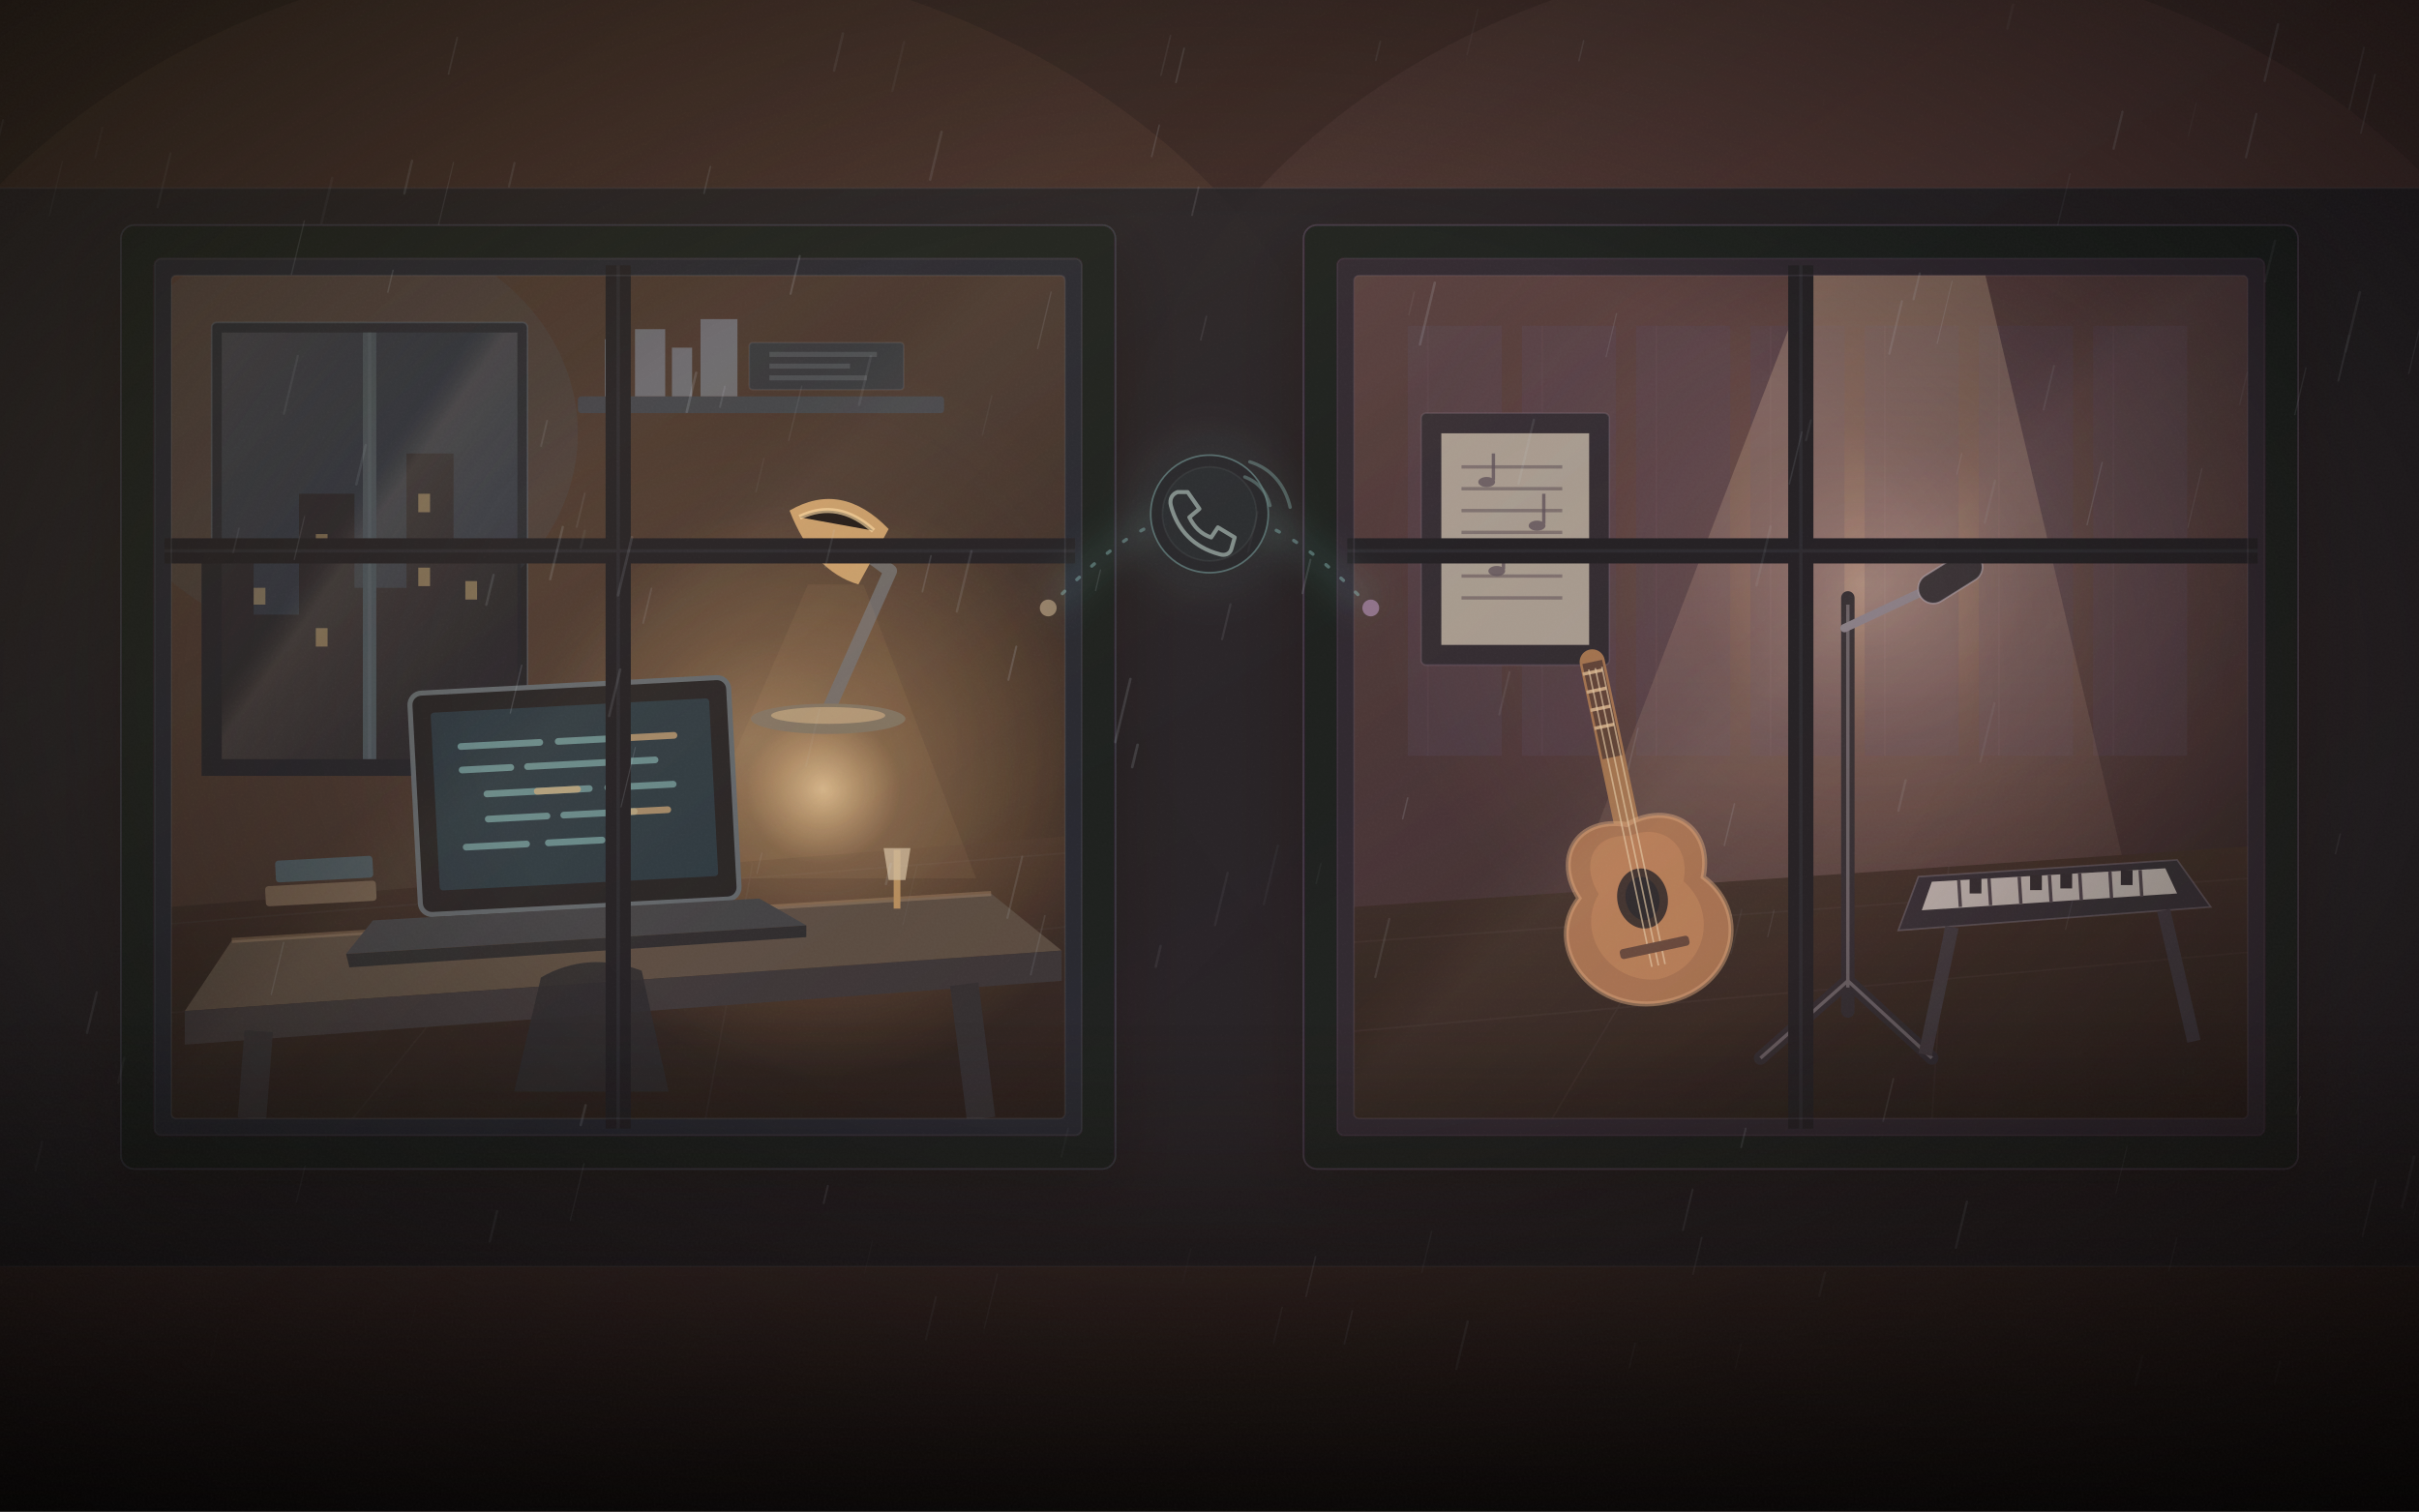
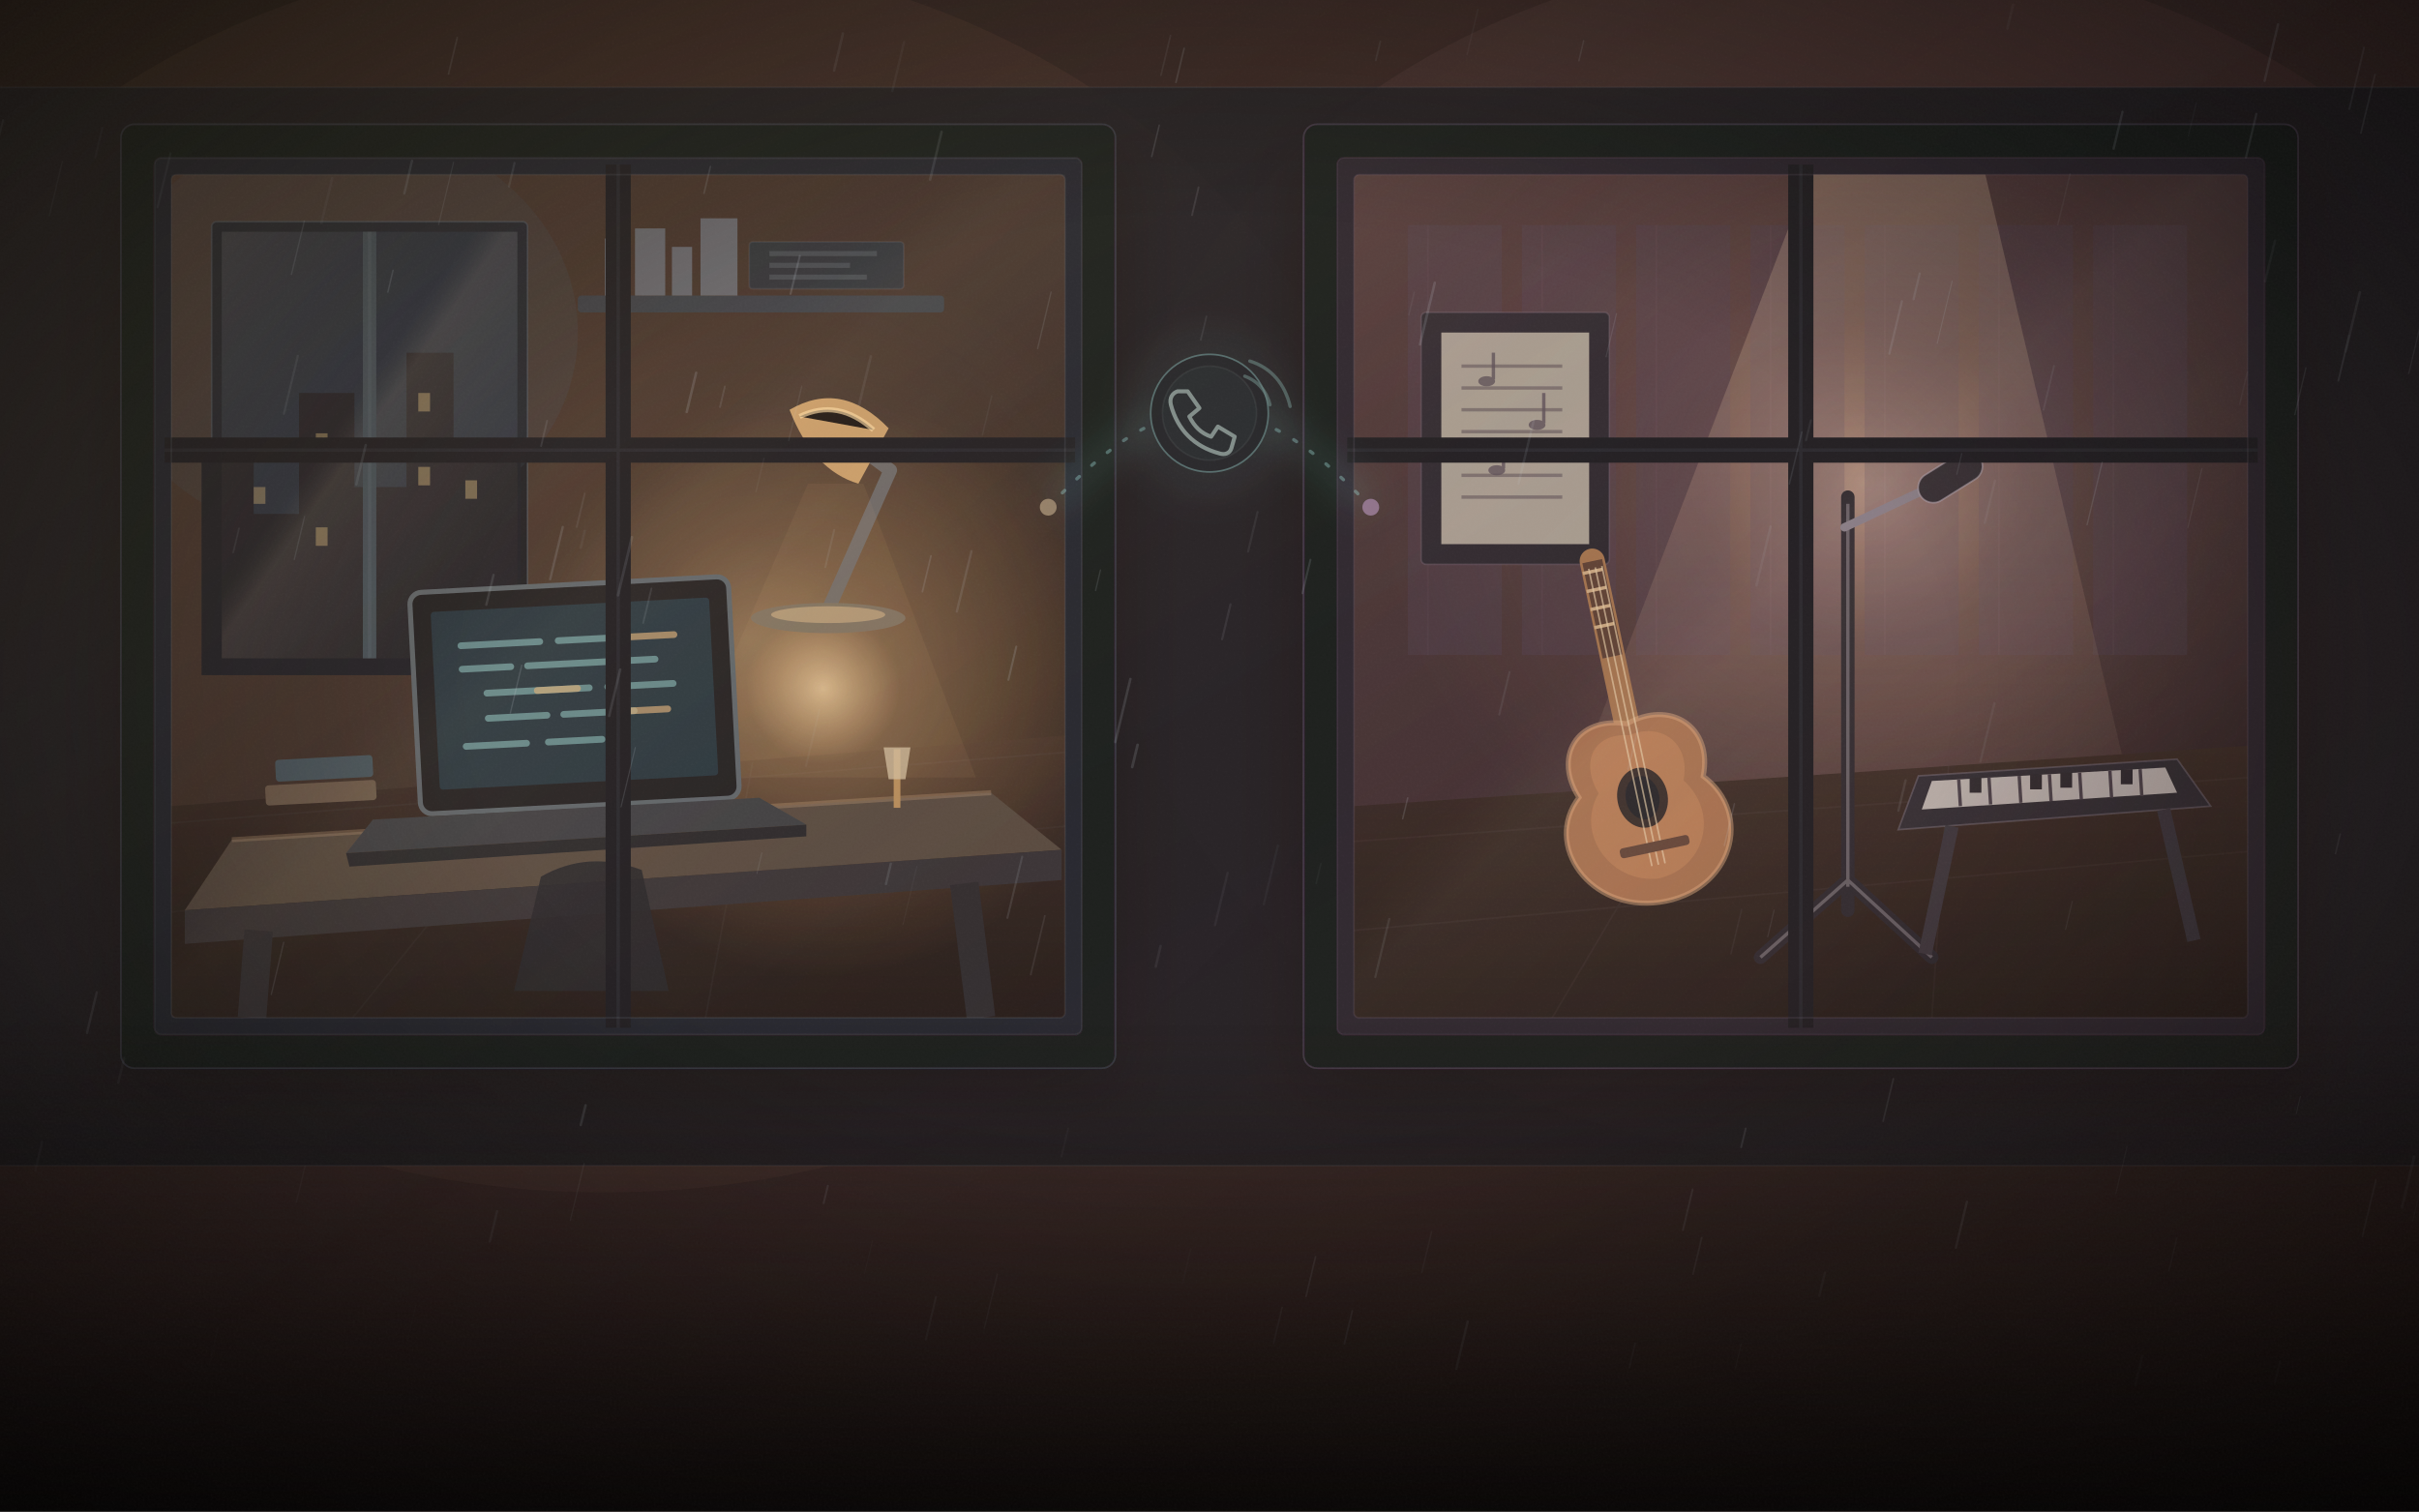
<svg xmlns="http://www.w3.org/2000/svg" viewBox="0 0 1440 900" preserveAspectRatio="xMidYMid slice" role="img" aria-labelledby="title desc">
  <defs>
    <linearGradient id="night" x1="0" y1="0" x2="1" y2="1">
      <stop stop-color="#120d0c" />
      <stop offset=".46" stop-color="#2b1c1c" />
      <stop offset="1" stop-color="#160f0e" />
    </linearGradient>
    <linearGradient id="dawn" x1="0" y1="0" x2="0" y2="1">
      <stop stop-color="#e2a276" stop-opacity=".36" />
      <stop offset=".48" stop-color="#8b5e5e" stop-opacity=".15" />
      <stop offset="1" stop-color="#17110f" stop-opacity="0" />
    </linearGradient>
    <linearGradient id="warmWash" x1="0" y1="0" x2="1" y2="1">
      <stop stop-color="#efb77d" stop-opacity=".2" />
      <stop offset=".5" stop-color="#dca18c" stop-opacity=".13" />
      <stop offset="1" stop-color="#c98370" stop-opacity=".18" />
    </linearGradient>
    <linearGradient id="leftRoom" x1="0" y1="0" x2=".85" y2="1">
      <stop stop-color="#3b2c24" />
      <stop offset=".55" stop-color="#2a211d" />
      <stop offset="1" stop-color="#15100e" />
    </linearGradient>
    <linearGradient id="rightRoom" x1=".2" y1="0" x2=".8" y2="1">
      <stop stop-color="#3b292c" />
      <stop offset=".58" stop-color="#2b2025" />
      <stop offset="1" stop-color="#171114" />
    </linearGradient>
    <linearGradient id="floor" x1="0" y1="0" x2="0" y2="1">
      <stop stop-color="#261c18" />
      <stop offset="1" stop-color="#0e0b0a" />
    </linearGradient>
    <linearGradient id="glass" x1="0" y1="0" x2="1" y2="1">
      <stop stop-color="#d5b497" stop-opacity=".13" />
      <stop offset=".42" stop-color="#62483f" stop-opacity=".05" />
      <stop offset=".48" stop-color="#f4d7b6" stop-opacity=".13" />
      <stop offset="1" stop-color="#211512" stop-opacity=".03" />
    </linearGradient>
    <linearGradient id="spotlight" x1="0" y1="0" x2="0" y2="1">
      <stop stop-color="#ffe0b6" stop-opacity=".27" />
      <stop offset="1" stop-color="#d9a18b" stop-opacity="0" />
    </linearGradient>
    <linearGradient id="bottomShade" x1="0" y1="0" x2="0" y2="1">
      <stop stop-color="#100b09" stop-opacity="0" />
      <stop offset=".56" stop-color="#100b09" stop-opacity=".46" />
      <stop offset="1" stop-color="#0b0807" stop-opacity=".94" />
    </linearGradient>
    <radialGradient id="lampGlow">
      <stop stop-color="#ffe0a8" stop-opacity=".78" />
      <stop offset=".26" stop-color="#f4bd78" stop-opacity=".3" />
      <stop offset="1" stop-color="#e6a053" stop-opacity="0" />
    </radialGradient>
    <radialGradient id="stageGlow">
      <stop stop-color="#ffd8bd" stop-opacity=".48" />
      <stop offset=".35" stop-color="#dda088" stop-opacity=".18" />
      <stop offset="1" stop-color="#aa6e63" stop-opacity="0" />
    </radialGradient>
    <radialGradient id="vignette" cx=".5" cy=".45" r=".72">
      <stop offset=".42" stop-color="#000" stop-opacity="0" />
      <stop offset="1" stop-color="#000" stop-opacity=".66" />
    </radialGradient>
    <filter id="blur8" x="-50%" y="-50%" width="200%" height="200%">
      <feGaussianBlur stdDeviation="8" />
    </filter>
    <filter id="blur24" x="-50%" y="-50%" width="200%" height="200%">
      <feGaussianBlur stdDeviation="24" />
    </filter>
    <filter id="shadow" x="-30%" y="-30%" width="160%" height="160%">
      <feDropShadow dx="0" dy="16" stdDeviation="22" flood-color="#000" flood-opacity=".55" />
    </filter>
    <filter id="grain">
      <feTurbulence type="fractalNoise" baseFrequency=".72" numOctaves="3" seed="27" stitchTiles="stitch" />
      <feColorMatrix type="saturate" values="0" />
      <feComponentTransfer>
        <feFuncA type="table" tableValues="0 .075" />
      </feComponentTransfer>
    </filter>
    <clipPath id="leftClip">
      <rect x="102" y="164" width="532" height="502" rx="3" />
    </clipPath>
    <clipPath id="rightClip">
      <rect x="806" y="164" width="532" height="502" rx="3" />
    </clipPath>
  </defs>
  <rect width="1440" height="900" fill="url(#night)" />
  <ellipse cx="360" cy="340" rx="460" ry="370" fill="#b47b58" opacity=".09" />
  <ellipse cx="1100" cy="330" rx="440" ry="360" fill="#a86c6c" opacity=".1" />
-   <path d="M0 112H1440V754H0Z" fill="#080d15" opacity=".9" />
-   <path d="M0 112H1440M0 754H1440" stroke="#6d8296" stroke-opacity=".14" />
-   <g filter="url(#shadow)">
-     <rect x="72" y="134" width="592" height="562" rx="8" fill="#05090f" stroke="#344250" stroke-opacity=".55" />
-     <rect x="92" y="154" width="552" height="522" rx="4" fill="#111923" stroke="#637484" stroke-opacity=".18" />
-     <rect x="776" y="134" width="592" height="562" rx="8" fill="#05090f" stroke="#454057" stroke-opacity=".58" />
-     <rect x="796" y="154" width="552" height="522" rx="4" fill="#171522" stroke="#756887" stroke-opacity=".18" />
+   <g transform="translate(0 -60)">
+     <path d="M0 112H1440V754H0Z" fill="#080d15" opacity=".9" />
+     <path d="M0 112H1440M0 754H1440" stroke="#6d8296" stroke-opacity=".14" />
+     <g filter="url(#shadow)">
+       <rect x="72" y="134" width="592" height="562" rx="8" fill="#05090f" stroke="#344250" stroke-opacity=".55" />
+       <rect x="92" y="154" width="552" height="522" rx="4" fill="#111923" stroke="#637484" stroke-opacity=".18" />
+       <rect x="776" y="134" width="592" height="562" rx="8" fill="#05090f" stroke="#454057" stroke-opacity=".58" />
+       <rect x="796" y="154" width="552" height="522" rx="4" fill="#171522" stroke="#756887" stroke-opacity=".18" />
+     </g>
+     <g opacity="1">
+       <g clip-path="url(#leftClip)">
+         <rect x="102" y="164" width="532" height="502" fill="url(#leftRoom)" />
+         <ellipse cx="444" cy="440" rx="250" ry="240" fill="url(#lampGlow)" opacity=".26" />
+         <path d="M102 540L634 498V666H102Z" fill="url(#floor)" />
+         <path d="M102 550L634 508M102 603L634 552M210 666L328 520M420 666L448 514" stroke="#80909a" stroke-opacity=".06" />
+         <rect x="126" y="192" width="188" height="266" rx="3" fill="#080e16" stroke="#4b5d6b" stroke-opacity=".5" />
+         <rect x="132" y="198" width="176" height="254" fill="#0d1a28" />
+         <ellipse cx="202" cy="258" rx="142" ry="124" fill="#345574" opacity=".14" />
+         <path d="M120 410V332H151V366H178V294H211V350H242V270H270V324H310V462H120Z" fill="#080f19" />
+         <path d="M151 350H158V360H151ZM188 318H195V329H188ZM249 294H256V305H249ZM277 346H284V357H277ZM188 374H195V385H188ZM249 338H256V349H249Z" fill="#d5b878" opacity=".48" />
+         <rect x="132" y="198" width="176" height="254" fill="url(#glass)" />
+         <path d="M220 198V452M132 326H308" stroke="#334652" stroke-width="8" />
+         <path d="M220 198V452M132 326H308" stroke="#8295a1" stroke-opacity=".12" stroke-width="2" />
+         <rect x="344" y="236" width="218" height="10" rx="2" fill="#29343e" />
+         <path d="M360 202H374V236H360ZM378 196H396V236H378ZM400 207H412V236H400ZM417 190H439V236H417Z" fill="#58606a" />
+         <rect x="446" y="204" width="92" height="28" rx="2" fill="#1a252f" stroke="#83919a" stroke-opacity=".15" />
+         <path d="M458 211H522M458 218H506M458 225H516" stroke="#8b9ba3" stroke-opacity=".22" stroke-width="3" />
+         <ellipse cx="490" cy="470" rx="176" ry="172" fill="url(#lampGlow)" />
+         <path d="M493 423L530 340M530 340L500 318" stroke="#5b5e60" stroke-width="8" stroke-linecap="round" />
+         <path d="M470 304Q501 286 529 315L511 348Q484 340 470 304Z" fill="#c59b63" />
+         <path d="M476 308Q499 297 520 316" stroke="#ffe0a4" stroke-opacity=".65" stroke-width="3" />
+         <ellipse cx="493" cy="428" rx="46" ry="9" fill="#6c6558" />
+         <ellipse cx="493" cy="426" rx="34" ry="5" fill="#d3b785" opacity=".55" />
+         <path d="M481 348L405 523H581L514 348Z" fill="#f2bd78" opacity=".065" />
+         <path d="M138 560L590 532L632 566L110 602Z" fill="#463e35" />
+         <path d="M110 602L632 566V584L110 622Z" fill="#24252a" />
+         <path d="M154 614L150 666M574 586L584 666" stroke="#1a1d23" stroke-width="17" />
+         <path d="M138 560L590 532" stroke="#b49670" stroke-opacity=".35" stroke-width="3" />
+         <rect x="247" y="408" width="190" height="132" rx="7" fill="#080d12" stroke="#4c5b64" stroke-width="3" transform="rotate(-3 342 474)" />
+         <rect x="259" y="420" width="166" height="106" rx="2" fill="#102633" transform="rotate(-3 342 474)" />
+         <g transform="rotate(-3 342 474)" stroke-linecap="round">
+           <path d="M276 441H323M334 441H368M276 455H305M315 455H391M290 470H351M362 470H401M290 485H325M335 485H377M276 501H312M325 501H357" stroke="#75b6b6" stroke-opacity=".65" stroke-width="4" />
+           <path d="M374 441H403M320 470H344M367 485H397" stroke="#d1aa72" stroke-opacity=".7" stroke-width="4" />
+         </g>
+         <path d="M222 548L452 535L480 551L206 568Z" fill="#293138" />
+         <path d="M206 568L480 551V558L208 576Z" fill="#12181d" />
+         <rect x="158" y="526" width="66" height="12" rx="2" fill="#5f5142" transform="rotate(-3 191 532)" />
+         <rect x="164" y="511" width="58" height="13" rx="2" fill="#344b56" transform="rotate(-3 193 518)" />
+         <path d="M534 506V541" stroke="#b28a55" stroke-width="4" />
+         <path d="M526 505H542L539 524H529Z" fill="#d2c2a1" opacity=".75" />
+         <path d="M322 582Q350 566 382 578L398 650H306Z" fill="#11171e" opacity=".88" />
+       </g>
+     </g>
+     <g opacity="1">
+       <g clip-path="url(#rightClip)">
+         <rect x="806" y="164" width="532" height="502" fill="url(#rightRoom)" />
+         <ellipse cx="1110" cy="348" rx="290" ry="268" fill="url(#stageGlow)" />
+         <g opacity=".32">
+           <path d="M838 194H894V450H838ZM906 194H962V450H906ZM974 194H1030V450H974ZM1042 194H1098V450H1042ZM1110 194H1166V450H1110ZM1178 194H1234V450H1178ZM1246 194H1302V450H1246Z" fill="#40344f" />
+           <path d="M850 194V450M918 194V450M986 194V450M1054 194V450M1122 194V450M1190 194V450M1258 194V450" stroke="#9a82aa" stroke-opacity=".18" />
+         </g>
+         <path d="M1080 156H1180L1300 666H884Z" fill="url(#spotlight)" />
+         <ellipse cx="1115" cy="626" rx="218" ry="44" fill="#c5a0dc" opacity=".07" filter="url(#blur8)" />
+         <path d="M806 540L1338 504V666H806Z" fill="url(#floor)" />
+         <path d="M806 561L1338 523M806 614L1338 567M924 666L1008 524M1150 666L1160 516" stroke="#a392b1" stroke-opacity=".055" />
+         <rect x="846" y="246" width="112" height="150" rx="3" fill="#171822" stroke="#76677f" stroke-opacity=".32" />
+         <rect x="858" y="258" width="88" height="126" fill="#d6cdbc" opacity=".72" />
+         <path d="M870 278H930M870 291H930M870 304H930M870 317H930M870 330H930M870 343H930M870 356H930" stroke="#554f55" stroke-opacity=".65" stroke-width="2" />
+         <g fill="#4a4350" opacity=".8">
+           <ellipse cx="885" cy="287" rx="5" ry="3" />
+           <ellipse cx="915" cy="313" rx="5" ry="3" />
+           <ellipse cx="891" cy="340" rx="5" ry="3" />
+           <path d="M889 286V270M919 312V294M895 339V321" stroke="#4a4350" stroke-width="2" />
+         </g>
+         <path d="M1100 356V602M1100 584L1048 630M1100 584L1150 630" stroke="#151720" stroke-width="8" stroke-linecap="round" />
+         <path d="M1100 360V588M1100 584L1048 630M1100 584L1150 630" stroke="#85828d" stroke-opacity=".55" stroke-width="2" />
+         <path d="M1098 374L1162 344" stroke="#777482" stroke-width="5" stroke-linecap="round" />
+         <rect x="1152" y="323" width="18" height="42" rx="9" fill="#171922" stroke="#a29baa" stroke-opacity=".65" transform="rotate(58 1161 344)" />
+         <g transform="translate(900 378) scale(1) rotate(-12 70 130)">
+           <path d="M72 14V144" stroke="#9a6c45" stroke-width="15" stroke-linecap="round" />
+           <path d="M66 14H78V72H66Z" fill="#4d3429" />
+           <path d="M65 20H77M65 31H77M65 42H77M65 53H77" stroke="#c5a67e" stroke-width="2" />
+           <path d="M72 113C43 102 25 124 35 150C8 173 27 218 69 221C113 224 135 181 110 153C122 125 100 104 72 113Z" fill="#9c6744" stroke="#d4a276" stroke-opacity=".5" stroke-width="3" />
+           <path d="M72 120C51 114 40 130 47 150C28 171 43 204 71 207C100 207 115 176 98 153C107 132 92 116 72 120Z" fill="#b87b50" opacity=".65" />
+           <ellipse cx="72" cy="158" rx="15" ry="18" fill="#211b1b" />
+           <ellipse cx="72" cy="158" rx="10" ry="13" fill="#0b1119" />
+           <path d="M69 18V199M73 18V199M77 18V199" stroke="#e3d0aa" stroke-opacity=".65" />
+           <rect x="52" y="185" width="42" height="6" rx="2" fill="#50362b" />
+         </g>
+         <g transform="translate(1142 500)">
+           <path d="M0 22L154 12L174 40L-12 54Z" fill="#191b25" stroke="#6d6879" stroke-opacity=".5" />
+           <path d="M8 25L147 17L154 32L2 42Z" fill="#d3d0ca" opacity=".82" />
+           <path d="M24 24L25 40M42 23L43 39M60 22L61 38M78 21L79 37M96 20L97 36M114 19L115 35M132 18L133 34" stroke="#36333e" stroke-width="2" />
+           <path d="M34 23L34 32M70 21L70 30M88 20L88 29M124 18L124 27" stroke="#171820" stroke-width="7" />
+           <path d="M20 52L4 128M146 42L164 120" stroke="#252630" stroke-width="8" />
+         </g>
+         <rect x="806" y="164" width="532" height="502" fill="url(#glass)" opacity=".42" />
+       </g>
+     </g>
+     <rect x="102" y="164" width="532" height="502" fill="url(#glass)" opacity=".32" />
+     <path d="M368 158V672M98 328H640M1072 158V672M802 328H1344" stroke="#080d14" stroke-width="15" />
+     <path d="M368 158V672M98 328H640M1072 158V672M802 328H1344" stroke="#607080" stroke-opacity=".12" stroke-width="2" />
+     <rect x="102" y="164" width="532" height="502" rx="3" fill="none" stroke="#9aabba" stroke-opacity=".12" />
+     <rect x="806" y="164" width="532" height="502" rx="3" fill="none" stroke="#aa9bb8" stroke-opacity=".12" />
  </g>
-   <g opacity="1">
-     <g clip-path="url(#leftClip)">
-       <rect x="102" y="164" width="532" height="502" fill="url(#leftRoom)" />
-       <ellipse cx="444" cy="440" rx="250" ry="240" fill="url(#lampGlow)" opacity=".26" />
-       <path d="M102 540L634 498V666H102Z" fill="url(#floor)" />
-       <path d="M102 550L634 508M102 603L634 552M210 666L328 520M420 666L448 514" stroke="#80909a" stroke-opacity=".06" />
-       <rect x="126" y="192" width="188" height="266" rx="3" fill="#080e16" stroke="#4b5d6b" stroke-opacity=".5" />
-       <rect x="132" y="198" width="176" height="254" fill="#0d1a28" />
-       <ellipse cx="202" cy="258" rx="142" ry="124" fill="#345574" opacity=".14" />
-       <path d="M120 410V332H151V366H178V294H211V350H242V270H270V324H310V462H120Z" fill="#080f19" />
-       <path d="M151 350H158V360H151ZM188 318H195V329H188ZM249 294H256V305H249ZM277 346H284V357H277ZM188 374H195V385H188ZM249 338H256V349H249Z" fill="#d5b878" opacity=".48" />
-       <rect x="132" y="198" width="176" height="254" fill="url(#glass)" />
-       <path d="M220 198V452M132 326H308" stroke="#334652" stroke-width="8" />
-       <path d="M220 198V452M132 326H308" stroke="#8295a1" stroke-opacity=".12" stroke-width="2" />
-       <rect x="344" y="236" width="218" height="10" rx="2" fill="#29343e" />
-       <path d="M360 202H374V236H360ZM378 196H396V236H378ZM400 207H412V236H400ZM417 190H439V236H417Z" fill="#58606a" />
-       <rect x="446" y="204" width="92" height="28" rx="2" fill="#1a252f" stroke="#83919a" stroke-opacity=".15" />
-       <path d="M458 211H522M458 218H506M458 225H516" stroke="#8b9ba3" stroke-opacity=".22" stroke-width="3" />
-       <ellipse cx="490" cy="470" rx="176" ry="172" fill="url(#lampGlow)" />
-       <path d="M493 423L530 340M530 340L500 318" stroke="#5b5e60" stroke-width="8" stroke-linecap="round" />
-       <path d="M470 304Q501 286 529 315L511 348Q484 340 470 304Z" fill="#c59b63" />
-       <path d="M476 308Q499 297 520 316" stroke="#ffe0a4" stroke-opacity=".65" stroke-width="3" />
-       <ellipse cx="493" cy="428" rx="46" ry="9" fill="#6c6558" />
-       <ellipse cx="493" cy="426" rx="34" ry="5" fill="#d3b785" opacity=".55" />
-       <path d="M481 348L405 523H581L514 348Z" fill="#f2bd78" opacity=".065" />
-       <path d="M138 560L590 532L632 566L110 602Z" fill="#463e35" />
-       <path d="M110 602L632 566V584L110 622Z" fill="#24252a" />
-       <path d="M154 614L150 666M574 586L584 666" stroke="#1a1d23" stroke-width="17" />
-       <path d="M138 560L590 532" stroke="#b49670" stroke-opacity=".35" stroke-width="3" />
-       <rect x="247" y="408" width="190" height="132" rx="7" fill="#080d12" stroke="#4c5b64" stroke-width="3" transform="rotate(-3 342 474)" />
-       <rect x="259" y="420" width="166" height="106" rx="2" fill="#102633" transform="rotate(-3 342 474)" />
-       <g transform="rotate(-3 342 474)" stroke-linecap="round">
-         <path d="M276 441H323M334 441H368M276 455H305M315 455H391M290 470H351M362 470H401M290 485H325M335 485H377M276 501H312M325 501H357" stroke="#75b6b6" stroke-opacity=".65" stroke-width="4" />
-         <path d="M374 441H403M320 470H344M367 485H397" stroke="#d1aa72" stroke-opacity=".7" stroke-width="4" />
-       </g>
-       <path d="M222 548L452 535L480 551L206 568Z" fill="#293138" />
-       <path d="M206 568L480 551V558L208 576Z" fill="#12181d" />
-       <rect x="158" y="526" width="66" height="12" rx="2" fill="#5f5142" transform="rotate(-3 191 532)" />
-       <rect x="164" y="511" width="58" height="13" rx="2" fill="#344b56" transform="rotate(-3 193 518)" />
-       <path d="M534 506V541" stroke="#b28a55" stroke-width="4" />
-       <path d="M526 505H542L539 524H529Z" fill="#d2c2a1" opacity=".75" />
-       <path d="M322 582Q350 566 382 578L398 650H306Z" fill="#11171e" opacity=".88" />
-     </g>
-   </g>
-   <g opacity="1">
-     <g clip-path="url(#rightClip)">
-       <rect x="806" y="164" width="532" height="502" fill="url(#rightRoom)" />
-       <ellipse cx="1110" cy="348" rx="290" ry="268" fill="url(#stageGlow)" />
-       <g opacity=".32">
-         <path d="M838 194H894V450H838ZM906 194H962V450H906ZM974 194H1030V450H974ZM1042 194H1098V450H1042ZM1110 194H1166V450H1110ZM1178 194H1234V450H1178ZM1246 194H1302V450H1246Z" fill="#40344f" />
-         <path d="M850 194V450M918 194V450M986 194V450M1054 194V450M1122 194V450M1190 194V450M1258 194V450" stroke="#9a82aa" stroke-opacity=".18" />
-       </g>
-       <path d="M1080 156H1180L1300 666H884Z" fill="url(#spotlight)" />
-       <ellipse cx="1115" cy="626" rx="218" ry="44" fill="#c5a0dc" opacity=".07" filter="url(#blur8)" />
-       <path d="M806 540L1338 504V666H806Z" fill="url(#floor)" />
-       <path d="M806 561L1338 523M806 614L1338 567M924 666L1008 524M1150 666L1160 516" stroke="#a392b1" stroke-opacity=".055" />
-       <rect x="846" y="246" width="112" height="150" rx="3" fill="#171822" stroke="#76677f" stroke-opacity=".32" />
-       <rect x="858" y="258" width="88" height="126" fill="#d6cdbc" opacity=".72" />
-       <path d="M870 278H930M870 291H930M870 304H930M870 317H930M870 330H930M870 343H930M870 356H930" stroke="#554f55" stroke-opacity=".65" stroke-width="2" />
-       <g fill="#4a4350" opacity=".8">
-         <ellipse cx="885" cy="287" rx="5" ry="3" />
-         <ellipse cx="915" cy="313" rx="5" ry="3" />
-         <ellipse cx="891" cy="340" rx="5" ry="3" />
-         <path d="M889 286V270M919 312V294M895 339V321" stroke="#4a4350" stroke-width="2" />
-       </g>
-       <path d="M1100 356V602M1100 584L1048 630M1100 584L1150 630" stroke="#151720" stroke-width="8" stroke-linecap="round" />
-       <path d="M1100 360V588M1100 584L1048 630M1100 584L1150 630" stroke="#85828d" stroke-opacity=".55" stroke-width="2" />
-       <path d="M1098 374L1162 344" stroke="#777482" stroke-width="5" stroke-linecap="round" />
-       <rect x="1152" y="323" width="18" height="42" rx="9" fill="#171922" stroke="#a29baa" stroke-opacity=".65" transform="rotate(58 1161 344)" />
-       <g transform="translate(900 378) scale(1) rotate(-12 70 130)">
-         <path d="M72 14V144" stroke="#9a6c45" stroke-width="15" stroke-linecap="round" />
-         <path d="M66 14H78V72H66Z" fill="#4d3429" />
-         <path d="M65 20H77M65 31H77M65 42H77M65 53H77" stroke="#c5a67e" stroke-width="2" />
-         <path d="M72 113C43 102 25 124 35 150C8 173 27 218 69 221C113 224 135 181 110 153C122 125 100 104 72 113Z" fill="#9c6744" stroke="#d4a276" stroke-opacity=".5" stroke-width="3" />
-         <path d="M72 120C51 114 40 130 47 150C28 171 43 204 71 207C100 207 115 176 98 153C107 132 92 116 72 120Z" fill="#b87b50" opacity=".65" />
-         <ellipse cx="72" cy="158" rx="15" ry="18" fill="#211b1b" />
-         <ellipse cx="72" cy="158" rx="10" ry="13" fill="#0b1119" />
-         <path d="M69 18V199M73 18V199M77 18V199" stroke="#e3d0aa" stroke-opacity=".65" />
-         <rect x="52" y="185" width="42" height="6" rx="2" fill="#50362b" />
-       </g>
-       <g transform="translate(1142 500)">
-         <path d="M0 22L154 12L174 40L-12 54Z" fill="#191b25" stroke="#6d6879" stroke-opacity=".5" />
-         <path d="M8 25L147 17L154 32L2 42Z" fill="#d3d0ca" opacity=".82" />
-         <path d="M24 24L25 40M42 23L43 39M60 22L61 38M78 21L79 37M96 20L97 36M114 19L115 35M132 18L133 34" stroke="#36333e" stroke-width="2" />
-         <path d="M34 23L34 32M70 21L70 30M88 20L88 29M124 18L124 27" stroke="#171820" stroke-width="7" />
-         <path d="M20 52L4 128M146 42L164 120" stroke="#252630" stroke-width="8" />
-       </g>
-       <rect x="806" y="164" width="532" height="502" fill="url(#glass)" opacity=".42" />
-     </g>
-   </g>
-   <rect x="102" y="164" width="532" height="502" fill="url(#glass)" opacity=".32" />
-   <path d="M368 158V672M98 328H640M1072 158V672M802 328H1344" stroke="#080d14" stroke-width="15" />
-   <path d="M368 158V672M98 328H640M1072 158V672M802 328H1344" stroke="#607080" stroke-opacity=".12" stroke-width="2" />
-   <rect x="102" y="164" width="532" height="502" rx="3" fill="none" stroke="#9aabba" stroke-opacity=".12" />
-   <rect x="806" y="164" width="532" height="502" rx="3" fill="none" stroke="#aa9bb8" stroke-opacity=".12" />
  <g stroke="#c5d8e5" stroke-linecap="round" opacity="0.2">
    <line x1="-29.7" y1="452.2" x2="-34.8" y2="473.5" stroke-width="1.0" opacity="0.45" />
    <line x1="1337.8" y1="221.6" x2="1333.2" y2="240.8" stroke-width="0.9" opacity="0.35" />
    <line x1="501.8" y1="19.9" x2="496.5" y2="42.1" stroke-width="1.5" opacity="0.49" />
    <line x1="422.9" y1="99.2" x2="419.1" y2="115.1" stroke-width="1.0" opacity="0.72" />
    <line x1="378.2" y1="445.1" x2="369.7" y2="480.4" stroke-width="0.7" opacity="0.75" />
    <line x1="310.6" y1="396.1" x2="303.8" y2="424.5" stroke-width="0.8" opacity="0.81" />
    <line x1="838.0" y1="475.1" x2="835.0" y2="487.5" stroke-width="0.9" opacity="0.77" />
    <line x1="1263.5" y1="66.6" x2="1258.2" y2="88.5" stroke-width="1.4" opacity="0.76" />
    <line x1="975.1" y1="433.7" x2="969.2" y2="458.0" stroke-width="0.9" opacity="0.58" />
    <line x1="1413.8" y1="44.4" x2="1405.4" y2="79.2" stroke-width="1.0" opacity="0.71" />
    <line x1="1013.0" y1="737.0" x2="1007.8" y2="758.7" stroke-width="1.0" opacity="0.66" />
    <line x1="713.5" y1="111.5" x2="709.6" y2="128.1" stroke-width="1.1" opacity="0.61" />
    <line x1="608.5" y1="510.1" x2="599.7" y2="546.5" stroke-width="1.2" opacity="0.62" />
    <line x1="476.1" y1="152.4" x2="470.6" y2="175.0" stroke-width="1.2" opacity="0.84" />
    <line x1="748.6" y1="304.9" x2="743.0" y2="328.4" stroke-width="1.3" opacity="0.40" />
    <line x1="780.1" y1="333.3" x2="775.3" y2="353.2" stroke-width="1.2" opacity="0.72" />
    <line x1="496.6" y1="315.6" x2="491.3" y2="337.6" stroke-width="1.2" opacity="0.49" />
    <line x1="1466.5" y1="720.0" x2="1460.2" y2="746.4" stroke-width="1.6" opacity="0.84" />
    <line x1="414.4" y1="222.0" x2="408.8" y2="245.3" stroke-width="1.5" opacity="0.82" />
    <line x1="1232.3" y1="103.5" x2="1225.0" y2="133.7" stroke-width="0.9" opacity="0.34" />
    <line x1="730.8" y1="519.7" x2="723.3" y2="550.8" stroke-width="1.4" opacity="0.30" />
    <line x1="622.0" y1="545.3" x2="613.6" y2="580.3" stroke-width="1.0" opacity="0.50" />
    <line x1="1162.1" y1="167.2" x2="1153.2" y2="204.5" stroke-width="0.6" opacity="0.77" />
    <line x1="1072.6" y1="257.3" x2="1065.2" y2="288.1" stroke-width="0.9" opacity="0.54" />
    <line x1="655.1" y1="339.4" x2="652.2" y2="351.6" stroke-width="0.8" opacity="0.67" />
    <line x1="217.7" y1="265.0" x2="212.1" y2="288.4" stroke-width="1.5" opacity="0.57" />
    <line x1="1393.1" y1="496.6" x2="1390.3" y2="508.2" stroke-width="1.0" opacity="0.47" />
    <line x1="672.9" y1="404.3" x2="663.9" y2="441.8" stroke-width="1.5" opacity="0.74" />
    <line x1="1369.4" y1="652.8" x2="1366.9" y2="663.2" stroke-width="0.6" opacity="0.56" />
    <line x1="25.1" y1="679.9" x2="21.0" y2="697.0" stroke-width="1.4" opacity="0.32" />
    <line x1="763.2" y1="778.6" x2="758.1" y2="799.9" stroke-width="1.0" opacity="0.60" />
    <line x1="1455.4" y1="345.4" x2="1449.1" y2="371.8" stroke-width="1.4" opacity="0.64" />
    <line x1="1007.6" y1="708.2" x2="1001.8" y2="732.5" stroke-width="1.1" opacity="0.70" />
    <line x1="487.8" y1="422.7" x2="479.8" y2="456.0" stroke-width="1.2" opacity="0.25" />
    <line x1="783.1" y1="748.3" x2="777.5" y2="771.9" stroke-width="1.0" opacity="0.80" />
    <line x1="1266.2" y1="682.7" x2="1259.5" y2="710.8" stroke-width="0.7" opacity="0.39" />
    <line x1="625.7" y1="173.9" x2="617.7" y2="207.5" stroke-width="0.8" opacity="0.59" />
    <line x1="1187.6" y1="286.2" x2="1181.5" y2="311.3" stroke-width="1.4" opacity="0.36" />
    <line x1="1056.1" y1="541.9" x2="1052.3" y2="557.8" stroke-width="0.7" opacity="0.47" />
    <line x1="690.9" y1="563.3" x2="688.0" y2="575.6" stroke-width="1.5" opacity="0.37" />
    <line x1="873.7" y1="786.9" x2="866.9" y2="815.1" stroke-width="1.4" opacity="0.84" />
    <line x1="1187.3" y1="418.6" x2="1178.9" y2="453.5" stroke-width="1.4" opacity="0.32" />
    <line x1="827.0" y1="547.2" x2="818.7" y2="581.8" stroke-width="1.3" opacity="0.51" />
    <line x1="453.5" y1="507.9" x2="450.6" y2="520.1" stroke-width="0.6" opacity="0.54" />
    <line x1="1354.3" y1="143.2" x2="1348.4" y2="167.5" stroke-width="1.4" opacity="0.37" />
    <line x1="272.2" y1="22.4" x2="267.0" y2="44.0" stroke-width="1.0" opacity="0.69" />
    <line x1="538.2" y1="25.0" x2="531.2" y2="54.2" stroke-width="1.4" opacity="0.30" />
    <line x1="1039.2" y1="671.9" x2="1036.5" y2="683.1" stroke-width="1.1" opacity="0.78" />
    <line x1="1170.9" y1="715.5" x2="1164.3" y2="743.0" stroke-width="1.4" opacity="0.76" />
    <line x1="1036.5" y1="800.4" x2="1033.1" y2="814.6" stroke-width="0.6" opacity="0.62" />
    <line x1="-5.9" y1="19.5" x2="-14.2" y2="54.1" stroke-width="1.2" opacity="0.60" />
    <line x1="387.8" y1="350.4" x2="382.9" y2="370.9" stroke-width="1.1" opacity="0.58" />
    <line x1="181.3" y1="307.6" x2="175.2" y2="333.1" stroke-width="0.8" opacity="0.61" />
    <line x1="1467.7" y1="634.7" x2="1460.1" y2="666.1" stroke-width="0.8" opacity="0.52" />
    <line x1="1032.5" y1="478.6" x2="1026.5" y2="503.4" stroke-width="0.9" opacity="0.65" />
    <line x1="973.4" y1="799.8" x2="969.9" y2="814.4" stroke-width="1.0" opacity="0.60" />
    <line x1="325.7" y1="250.5" x2="322.1" y2="265.6" stroke-width="1.1" opacity="0.58" />
    <line x1="168.9" y1="561.1" x2="161.5" y2="592.1" stroke-width="0.8" opacity="0.70" />
    <line x1="518.4" y1="212.2" x2="511.4" y2="241.0" stroke-width="1.5" opacity="0.40" />
    <line x1="1086.3" y1="757.8" x2="1083.0" y2="771.6" stroke-width="1.4" opacity="0.50" />
    <line x1="1167.8" y1="270.1" x2="1164.9" y2="282.3" stroke-width="0.7" opacity="0.54" />
    <line x1="197.8" y1="106.0" x2="191.3" y2="132.9" stroke-width="1.5" opacity="0.31" />
    <line x1="854.1" y1="168.4" x2="845.3" y2="205.1" stroke-width="1.5" opacity="0.79" />
    <line x1="1441.1" y1="707.0" x2="1436.2" y2="727.3" stroke-width="0.7" opacity="0.35" />
    <line x1="1407.3" y1="28.3" x2="1398.5" y2="65.0" stroke-width="1.1" opacity="0.63" />
    <line x1="376.2" y1="319.8" x2="367.9" y2="354.4" stroke-width="1.6" opacity="0.61" />
    <line x1="1453.1" y1="816.8" x2="1446.6" y2="843.9" stroke-width="0.7" opacity="0.75" />
    <line x1="677.2" y1="443.5" x2="674.0" y2="456.7" stroke-width="1.6" opacity="0.76" />
    <line x1="177.3" y1="211.9" x2="169.0" y2="246.4" stroke-width="1.3" opacity="0.50" />
    <line x1="732.5" y1="359.8" x2="727.5" y2="380.6" stroke-width="1.3" opacity="0.48" />
    <line x1="1414.4" y1="702.4" x2="1406.3" y2="736.2" stroke-width="1.0" opacity="0.61" />
    <line x1="61.0" y1="76.0" x2="56.7" y2="93.9" stroke-width="1.2" opacity="0.28" />
    <line x1="554.2" y1="331.0" x2="549.1" y2="352.3" stroke-width="1.0" opacity="0.68" />
    <line x1="1142.8" y1="162.8" x2="1139.1" y2="178.2" stroke-width="1.3" opacity="0.71" />
    <line x1="1078.0" y1="250.3" x2="1075.1" y2="262.1" stroke-width="1.2" opacity="0.42" />
    <line x1="101.5" y1="91.3" x2="93.8" y2="123.4" stroke-width="1.3" opacity="0.39" />
    <line x1="1127.1" y1="642.3" x2="1121.0" y2="667.6" stroke-width="1.0" opacity="0.60" />
    <line x1="142.3" y1="314.6" x2="138.8" y2="329.0" stroke-width="1.0" opacity="0.45" />
    <line x1="181.2" y1="131.5" x2="173.5" y2="163.4" stroke-width="0.8" opacity="0.71" />
    <line x1="1468.4" y1="660.1" x2="1461.3" y2="689.3" stroke-width="1.1" opacity="0.74" />
    <line x1="593.7" y1="758.7" x2="585.9" y2="791.0" stroke-width="0.8" opacity="0.55" />
    <line x1="821.7" y1="24.7" x2="819.0" y2="35.9" stroke-width="1.1" opacity="0.44" />
    <line x1="348.6" y1="658.1" x2="345.7" y2="669.9" stroke-width="1.5" opacity="0.82" />
    <line x1="708.8" y1="743.9" x2="704.2" y2="763.0" stroke-width="1.1" opacity="0.21" />
    <line x1="519.4" y1="738.6" x2="514.7" y2="758.2" stroke-width="0.6" opacity="0.24" />
    <line x1="57.6" y1="590.8" x2="51.8" y2="615.0" stroke-width="1.4" opacity="0.59" />
    <line x1="557.2" y1="772.2" x2="551.1" y2="797.7" stroke-width="1.2" opacity="0.62" />
    <line x1="37.1" y1="96.1" x2="29.4" y2="128.3" stroke-width="0.8" opacity="0.34" />
    <line x1="805.0" y1="780.5" x2="800.3" y2="800.1" stroke-width="1.1" opacity="0.82" />
    <line x1="431.5" y1="230.1" x2="428.6" y2="242.4" stroke-width="1.1" opacity="0.58" />
    <line x1="578.3" y1="328.2" x2="569.6" y2="364.1" stroke-width="1.4" opacity="0.61" />
    <line x1="913.1" y1="249.9" x2="904.0" y2="287.8" stroke-width="1.4" opacity="0.50" />
    <line x1="1398.4" y1="199.8" x2="1392.0" y2="226.7" stroke-width="1.1" opacity="0.69" />
    <line x1="270.0" y1="96.6" x2="261.1" y2="133.7" stroke-width="0.7" opacity="0.63" />
    <line x1="73.9" y1="630.0" x2="70.4" y2="644.6" stroke-width="1.4" opacity="0.32" />
    <line x1="962.3" y1="186.7" x2="956.1" y2="212.4" stroke-width="0.7" opacity="0.58" />
    <line x1="477.3" y1="229.9" x2="469.5" y2="262.3" stroke-width="0.8" opacity="0.42" />
    <line x1="1132.2" y1="179.4" x2="1124.7" y2="210.6" stroke-width="1.3" opacity="0.70" />
    <line x1="718.2" y1="188.4" x2="714.8" y2="202.4" stroke-width="1.0" opacity="0.48" />
    <line x1="1442.9" y1="184.9" x2="1433.9" y2="222.4" stroke-width="0.8" opacity="0.60" />
    <line x1="942.7" y1="24.3" x2="939.9" y2="36.2" stroke-width="0.9" opacity="0.61" />
    <line x1="690.1" y1="74.5" x2="685.6" y2="93.2" stroke-width="0.9" opacity="0.77" />
    <line x1="530.3" y1="514.3" x2="527.4" y2="526.4" stroke-width="1.4" opacity="0.64" />
    <line x1="696.8" y1="21.1" x2="691.1" y2="44.8" stroke-width="1.0" opacity="0.49" />
    <line x1="1356.1" y1="14.5" x2="1348.1" y2="48.1" stroke-width="1.4" opacity="0.82" />
    <line x1="545.8" y1="515.8" x2="537.5" y2="550.6" stroke-width="0.6" opacity="0.24" />
    <line x1="786.3" y1="514.3" x2="783.5" y2="526.0" stroke-width="1.0" opacity="0.23" />
    <line x1="1295.8" y1="737.2" x2="1291.1" y2="756.9" stroke-width="0.8" opacity="0.41" />
    <line x1="1437.1" y1="688.8" x2="1429.9" y2="719.0" stroke-width="1.6" opacity="0.49" />
    <line x1="1222.7" y1="217.9" x2="1216.5" y2="244.0" stroke-width="1.1" opacity="0.51" />
    <line x1="852.2" y1="733.4" x2="846.4" y2="757.5" stroke-width="0.9" opacity="0.43" />
    <line x1="1134.4" y1="464.6" x2="1130.1" y2="482.7" stroke-width="1.4" opacity="0.52" />
    <line x1="335.0" y1="313.8" x2="327.5" y2="344.9" stroke-width="1.4" opacity="0.74" />
    <line x1="1233.6" y1="536.7" x2="1229.6" y2="553.4" stroke-width="0.7" opacity="0.41" />
    <line x1="841.9" y1="174.0" x2="838.7" y2="187.4" stroke-width="0.9" opacity="0.32" />
    <line x1="590.4" y1="235.7" x2="584.8" y2="259.0" stroke-width="0.9" opacity="0.26" />
    <line x1="247.8" y1="776.2" x2="242.2" y2="799.7" stroke-width="0.6" opacity="0.21" />
    <line x1="898.6" y1="400.2" x2="892.5" y2="425.5" stroke-width="1.2" opacity="0.44" />
    <line x1="1054.0" y1="313.5" x2="1045.6" y2="348.6" stroke-width="1.4" opacity="0.39" />
    <line x1="760.7" y1="503.5" x2="752.3" y2="538.5" stroke-width="1.3" opacity="0.24" />
    <line x1="306.3" y1="97.0" x2="303.0" y2="111.0" stroke-width="1.3" opacity="0.63" />
    <line x1="1.8" y1="71.4" x2="-7.0" y2="108.1" stroke-width="1.1" opacity="0.46" />
    <line x1="1307.5" y1="61.1" x2="1302.7" y2="81.0" stroke-width="0.7" opacity="0.34" />
    <line x1="293.8" y1="342.3" x2="289.5" y2="360.1" stroke-width="1.4" opacity="0.64" />
    <line x1="348.1" y1="316.1" x2="345.7" y2="326.1" stroke-width="1.5" opacity="0.29" />
    <line x1="1251.4" y1="275.3" x2="1242.4" y2="312.5" stroke-width="0.8" opacity="0.78" />
    <line x1="369.2" y1="398.7" x2="362.6" y2="426.3" stroke-width="1.5" opacity="0.63" />
    <line x1="129.8" y1="790.7" x2="124.6" y2="812.6" stroke-width="1.0" opacity="0.20" />
    <line x1="1372.7" y1="219.0" x2="1366.1" y2="246.9" stroke-width="0.8" opacity="0.62" />
    <line x1="-6.0" y1="509.6" x2="-11.6" y2="532.6" stroke-width="0.9" opacity="0.54" />
    <line x1="234.0" y1="160.9" x2="230.9" y2="173.9" stroke-width="0.9" opacity="0.83" />
    <line x1="879.8" y1="5.6" x2="873.3" y2="32.6" stroke-width="0.8" opacity="0.29" />
    <line x1="1404.8" y1="174.0" x2="1396.3" y2="209.3" stroke-width="1.5" opacity="0.60" />
    <line x1="245.3" y1="95.7" x2="240.7" y2="115.2" stroke-width="1.4" opacity="0.72" />
    <line x1="1275.3" y1="807.5" x2="1271.1" y2="824.8" stroke-width="1.4" opacity="0.54" />
    <line x1="1036.8" y1="541.5" x2="1030.4" y2="567.9" stroke-width="0.9" opacity="0.26" />
    <line x1="1357.3" y1="810.6" x2="1354.2" y2="823.5" stroke-width="1.2" opacity="0.63" />
    <line x1="635.9" y1="671.9" x2="631.8" y2="688.7" stroke-width="1.1" opacity="0.21" />
    <line x1="348.1" y1="293.8" x2="343.3" y2="313.8" stroke-width="1.1" opacity="0.45" />
    <line x1="492.8" y1="706.1" x2="490.3" y2="716.4" stroke-width="1.2" opacity="0.73" />
    <line x1="704.9" y1="28.8" x2="700.0" y2="49.1" stroke-width="1.0" opacity="0.78" />
    <line x1="1343.2" y1="67.9" x2="1337.0" y2="93.7" stroke-width="1.3" opacity="0.76" />
    <line x1="560.5" y1="78.5" x2="553.7" y2="106.9" stroke-width="1.5" opacity="0.60" />
    <line x1="1310.8" y1="278.9" x2="1302.4" y2="314.1" stroke-width="0.7" opacity="0.52" />
    <line x1="347.7" y1="692.8" x2="339.5" y2="726.7" stroke-width="0.7" opacity="0.56" />
    <line x1="1198.3" y1="2.9" x2="1195.0" y2="16.9" stroke-width="1.6" opacity="0.32" />
    <line x1="605.0" y1="385.0" x2="600.3" y2="404.8" stroke-width="1.2" opacity="0.84" />
    <line x1="454.8" y1="272.9" x2="450.0" y2="292.9" stroke-width="0.8" opacity="0.29" />
    <line x1="181.6" y1="694.4" x2="176.5" y2="715.6" stroke-width="0.8" opacity="0.36" />
    <line x1="295.9" y1="721.2" x2="291.6" y2="739.2" stroke-width="1.4" opacity="0.58" />
  </g>
-   <g opacity="0.55">
-     <path d="M624 362C672 312 695 306 720 306C745 306 772 315 816 362" fill="none" stroke="#76d4d3" stroke-opacity=".16" stroke-width="20" filter="url(#blur8)" />
-     <path d="M624 362C672 312 695 306 720 306C745 306 772 315 816 362" fill="none" stroke="#8ad7d6" stroke-opacity=".75" stroke-width="2" stroke-dasharray="2 10" stroke-linecap="round" />
-     <circle cx="624" cy="362" r="5" fill="#d6c49e" />
-     <circle cx="816" cy="362" r="5" fill="#c2a4da" />
-     <circle cx="720" cy="306" r="52" fill="#82d9d5" opacity=".1" filter="url(#blur8)" />
-     <circle cx="720" cy="306" r="35" fill="#0b1821" stroke="#8ad7d6" stroke-opacity=".75" />
-     <circle cx="720" cy="306" r="28" fill="#10242c" stroke="#d1f2eb" stroke-opacity=".12" />
-     <path d="M707 293L714 303L708 308C711 314 715 318 721 320L725 314L735 320L733 327C732 330 729 331 726 330C711 326 701 316 697 301C696 297 698 294 701 293Z" fill="none" stroke="#c7eeea" stroke-width="2.4" stroke-linecap="round" stroke-linejoin="round" />
-     <path d="M741 284C749 287 754 293 756 301M744 275C757 279 765 289 768 302" fill="none" stroke="#91d8d4" stroke-opacity=".6" stroke-width="2" stroke-linecap="round" />
+   <g transform="translate(0 -60)">
+     <g opacity="0.55">
+       <path d="M624 362C672 312 695 306 720 306C745 306 772 315 816 362" fill="none" stroke="#76d4d3" stroke-opacity=".16" stroke-width="20" filter="url(#blur8)" />
+       <path d="M624 362C672 312 695 306 720 306C745 306 772 315 816 362" fill="none" stroke="#8ad7d6" stroke-opacity=".75" stroke-width="2" stroke-dasharray="2 10" stroke-linecap="round" />
+       <circle cx="624" cy="362" r="5" fill="#d6c49e" />
+       <circle cx="816" cy="362" r="5" fill="#c2a4da" />
+       <circle cx="720" cy="306" r="52" fill="#82d9d5" opacity=".1" filter="url(#blur8)" />
+       <circle cx="720" cy="306" r="35" fill="#0b1821" stroke="#8ad7d6" stroke-opacity=".75" />
+       <circle cx="720" cy="306" r="28" fill="#10242c" stroke="#d1f2eb" stroke-opacity=".12" />
+       <path d="M707 293L714 303L708 308C711 314 715 318 721 320L725 314L735 320L733 327C732 330 729 331 726 330C711 326 701 316 697 301C696 297 698 294 701 293Z" fill="none" stroke="#c7eeea" stroke-width="2.4" stroke-linecap="round" stroke-linejoin="round" />
+       <path d="M741 284C749 287 754 293 756 301M744 275C757 279 765 289 768 302" fill="none" stroke="#91d8d4" stroke-opacity=".6" stroke-width="2" stroke-linecap="round" />
+     </g>
+     <g transform="translate(0 0)" />
  </g>
  <rect width="1440" height="900" fill="url(#warmWash)" />
  <rect y="606" width="1440" height="294" fill="url(#bottomShade)" />
  <rect width="1440" height="900" fill="url(#vignette)" />
  <rect width="1440" height="900" filter="url(#grain)" opacity=".38" />
</svg>
